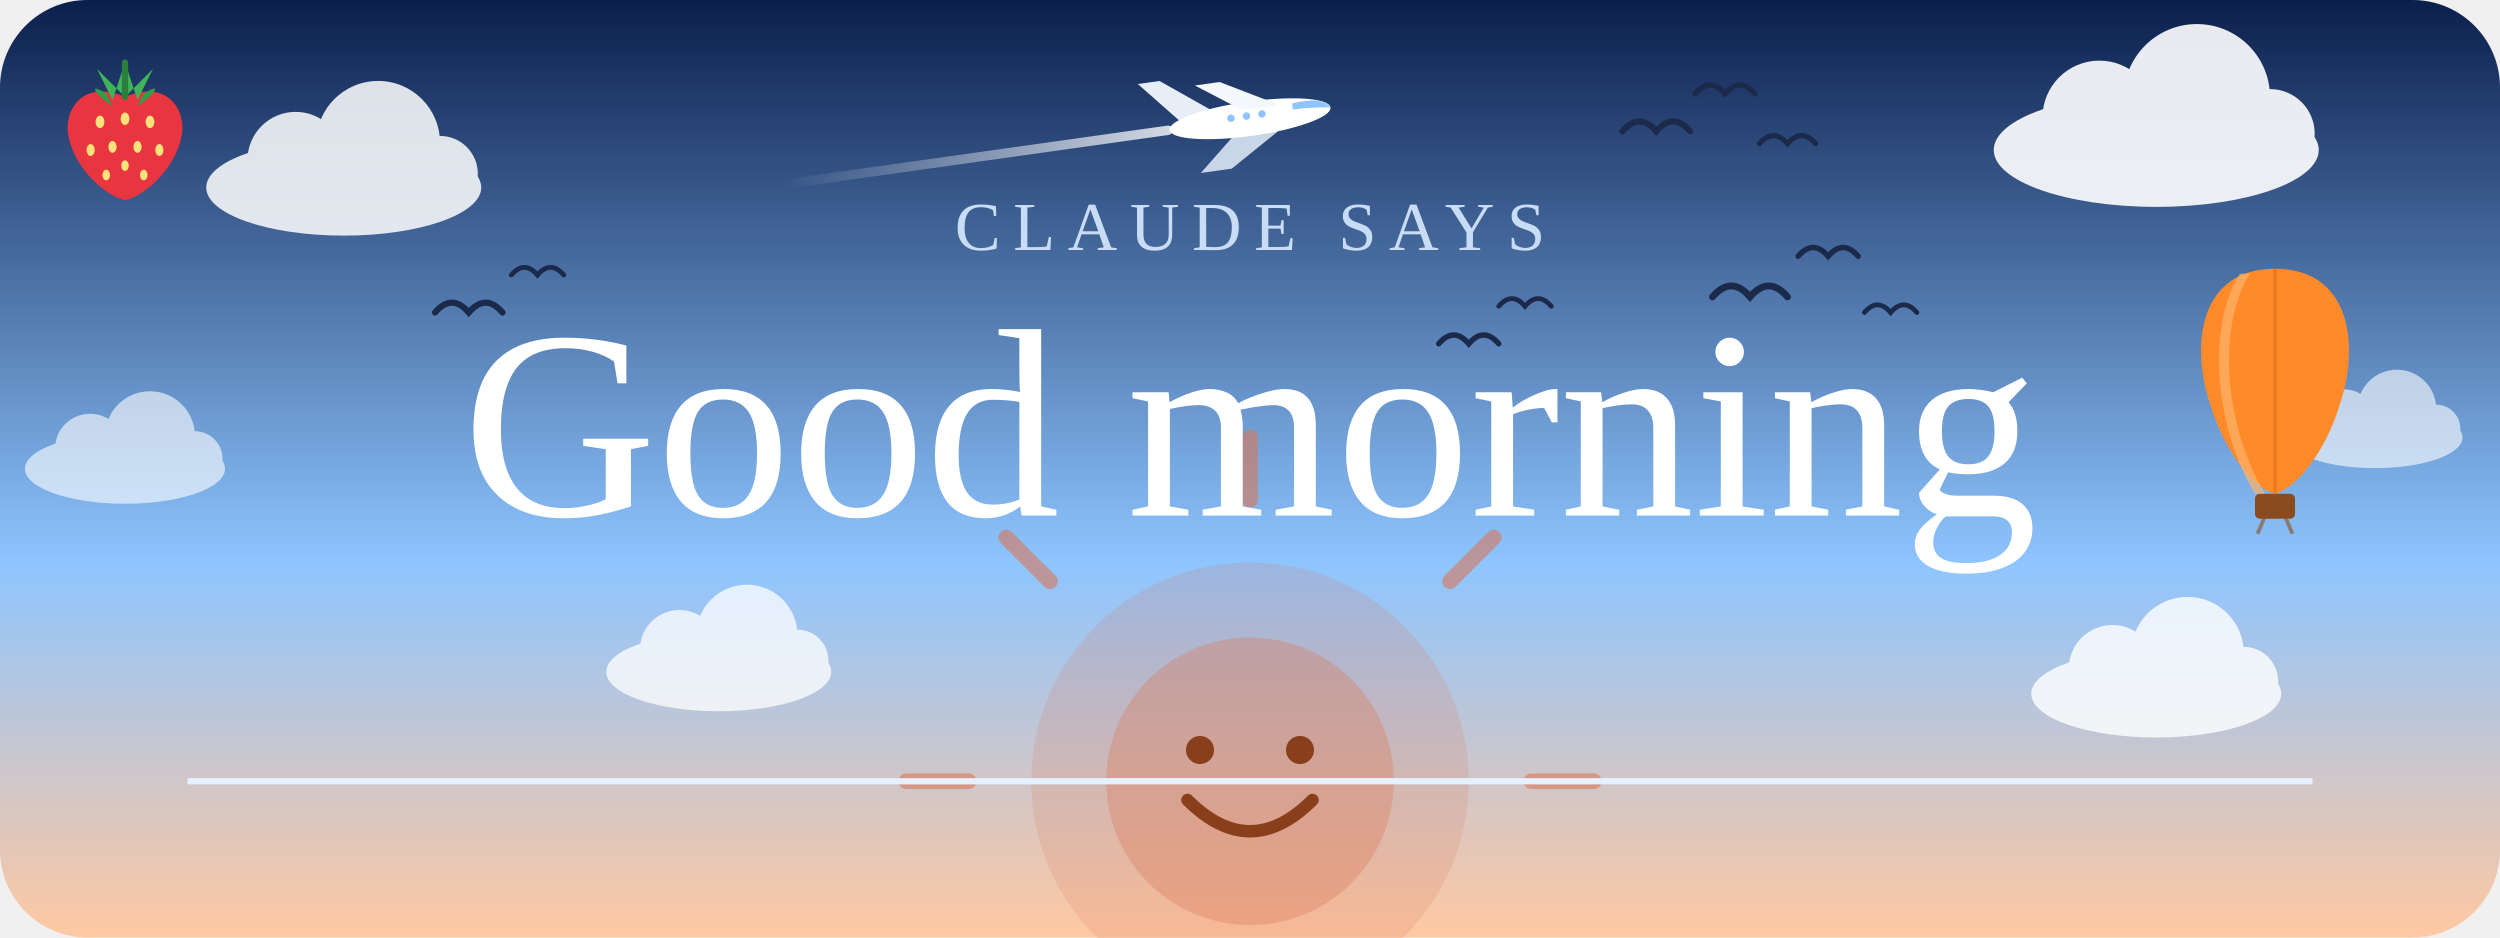
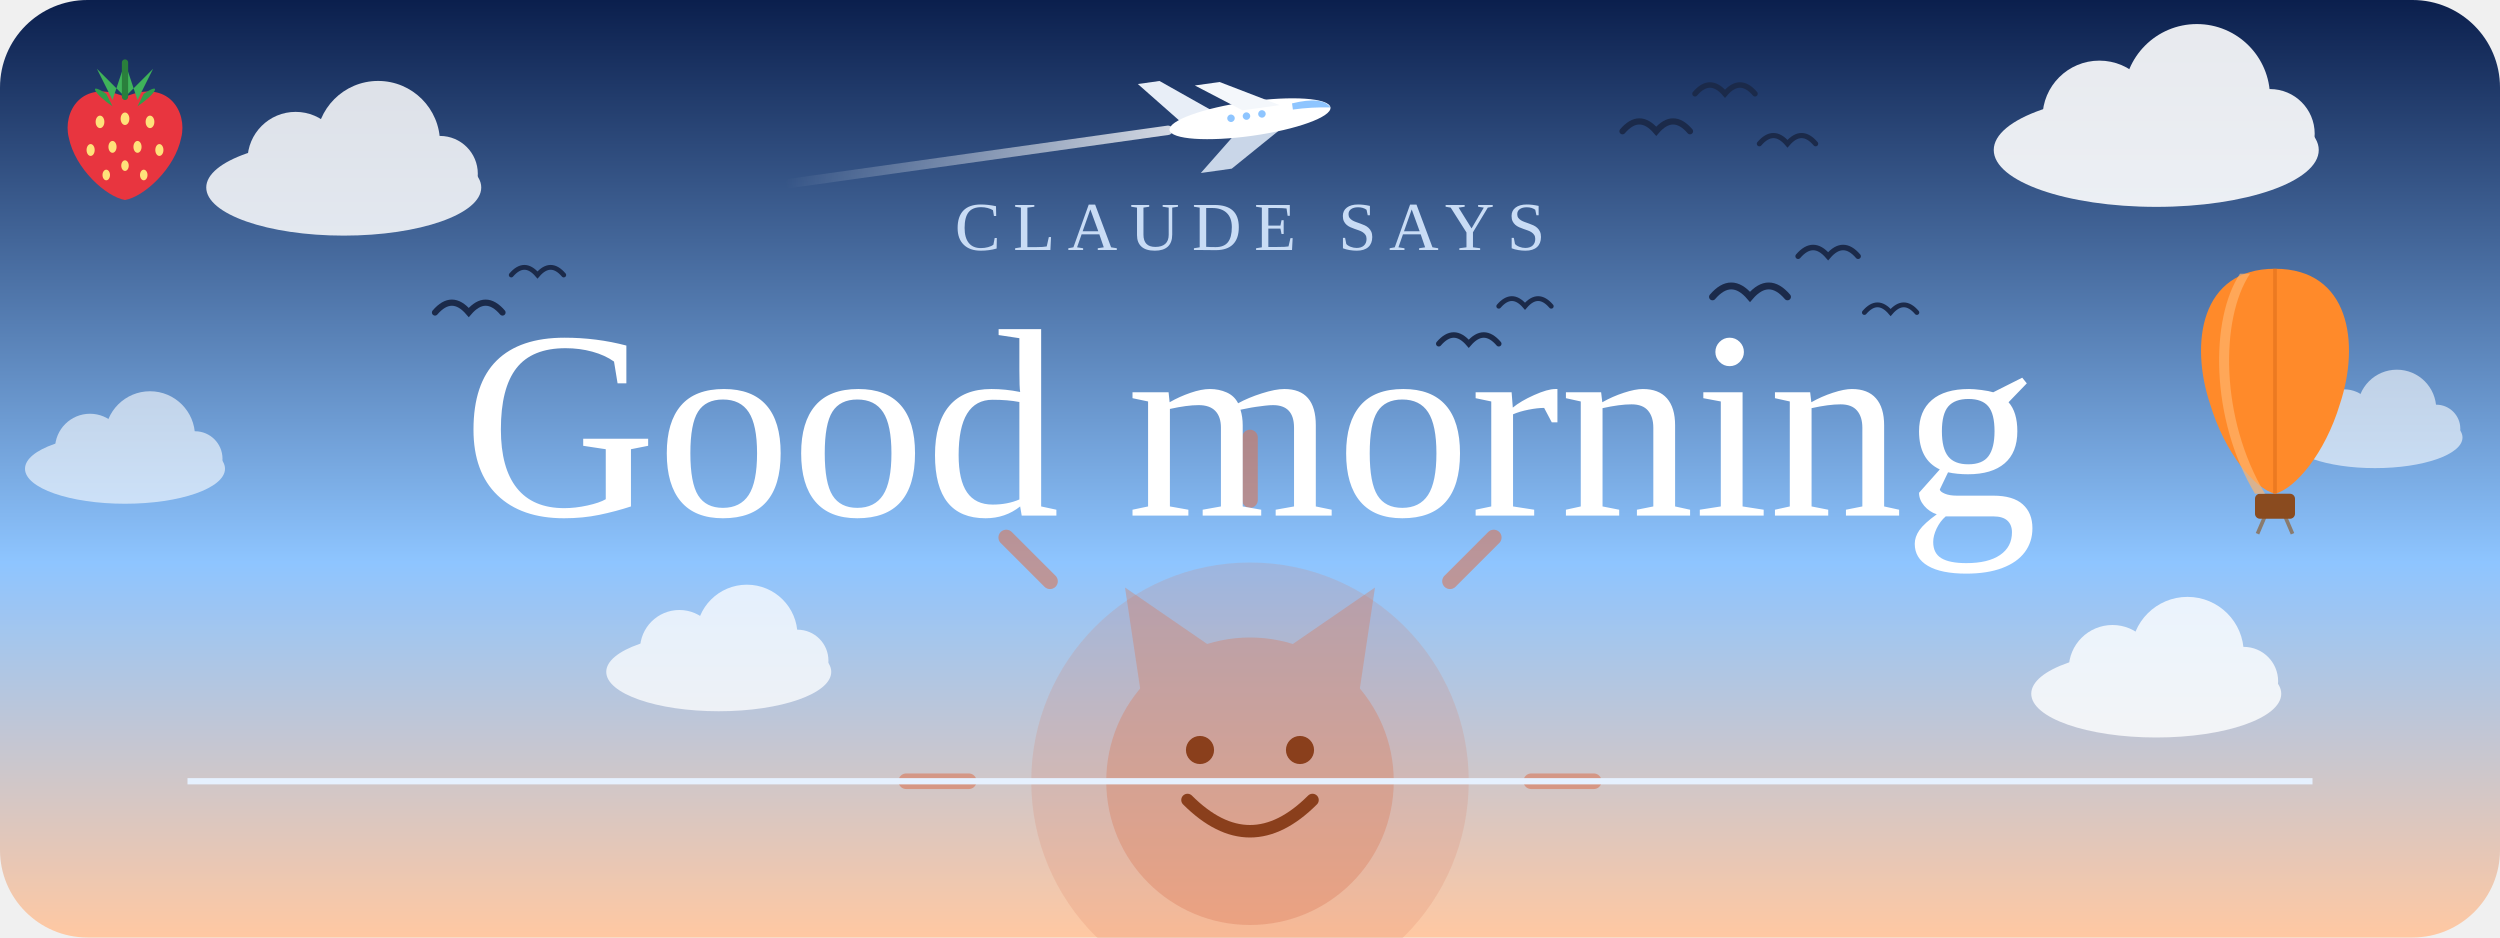
<svg xmlns="http://www.w3.org/2000/svg" viewBox="0 0 800 300" width="800" height="300" role="img" aria-label="Claude says: Good morning">
  <defs>
    <linearGradient id="sky" x1="0" y1="0" x2="0" y2="1">
      <stop offset="0" stop-color="#0B1F4D" />
      <stop offset="0.6" stop-color="#8EC5FF" />
      <stop offset="1" stop-color="#FFC8A2" />
    </linearGradient>
  </defs>
  <rect width="800" height="300" rx="28" fill="url(#sky)" />
  <g fill="#FFFFFF">
    <g transform="translate(110 60) scale(1.1)" opacity="0.85">
      <ellipse cx="0" cy="0" rx="40" ry="14" />
      <circle cx="-14" cy="-8" r="14" />
      <circle cx="10" cy="-13" r="18" />
      <circle cx="28" cy="-4" r="11" />
    </g>
    <g transform="translate(690 48) scale(1.3)" opacity="0.9">
      <ellipse cx="0" cy="0" rx="40" ry="14" />
      <circle cx="-14" cy="-8" r="14" />
      <circle cx="10" cy="-13" r="18" />
      <circle cx="28" cy="-4" r="11" />
    </g>
    <g transform="translate(230 215) scale(0.9)" opacity="0.75">
      <ellipse cx="0" cy="0" rx="40" ry="14" />
      <circle cx="-14" cy="-8" r="14" />
      <circle cx="10" cy="-13" r="18" />
      <circle cx="28" cy="-4" r="11" />
    </g>
    <g transform="translate(690 222) scale(1)" opacity="0.8">
      <ellipse cx="0" cy="0" rx="40" ry="14" />
      <circle cx="-14" cy="-8" r="14" />
      <circle cx="10" cy="-13" r="18" />
      <circle cx="28" cy="-4" r="11" />
    </g>
    <g transform="translate(760 140) scale(0.7)" opacity="0.6">
      <ellipse cx="0" cy="0" rx="40" ry="14" />
      <circle cx="-14" cy="-8" r="14" />
      <circle cx="10" cy="-13" r="18" />
      <circle cx="28" cy="-4" r="11" />
    </g>
    <g transform="translate(40 150) scale(0.8)" opacity="0.6">
      <ellipse cx="0" cy="0" rx="40" ry="14" />
      <circle cx="-14" cy="-8" r="14" />
      <circle cx="10" cy="-13" r="18" />
      <circle cx="28" cy="-4" r="11" />
    </g>
  </g>
  <g fill="none" stroke="#1B2A4A" stroke-width="2.2" stroke-linecap="round">
    <path transform="translate(560 95) scale(1)" d="M-12 0 Q-6 -7 0 0 Q6 -7 12 0" />
    <path transform="translate(585 82) scale(0.8)" d="M-12 0 Q-6 -7 0 0 Q6 -7 12 0" />
    <path transform="translate(605 100) scale(0.7)" d="M-12 0 Q-6 -7 0 0 Q6 -7 12 0" />
    <path transform="translate(150 100) scale(0.9)" d="M-12 0 Q-6 -7 0 0 Q6 -7 12 0" />
    <path transform="translate(172 88) scale(0.7)" d="M-12 0 Q-6 -7 0 0 Q6 -7 12 0" />
  </g>
  <defs>
    <linearGradient id="trail" x1="1" y1="0" x2="0" y2="0">
      <stop offset="0" stop-color="#FFFFFF" stop-opacity="0.8" />
      <stop offset="1" stop-color="#FFFFFF" stop-opacity="0" />
    </linearGradient>
  </defs>
  <g transform="translate(400 38) rotate(-8)">
    <rect x="-150" y="-1.5" width="125" height="3" rx="1.5" fill="url(#trail)" />
    <path d="M-22 -2 L-34 -16 L-27 -16 L-10 -3 Z" fill="#E8EEF7" />
    <path d="M-4 3 L-18 15 L-8 15 L12 3 Z" fill="#C9D6E8" />
    <ellipse cx="0" cy="0" rx="26" ry="5.5" fill="#FFFFFF" />
    <path d="M14 -3 Q24 -4 26 0 Q20 -1 14 -1 Z" fill="#8EC5FF" />
    <circle cx="-6" cy="-1" r="1.2" fill="#8EC5FF" />
    <circle cx="-1" cy="-1" r="1.2" fill="#8EC5FF" />
    <circle cx="4" cy="-1" r="1.2" fill="#8EC5FF" />
    <path d="M-2 -3 L-16 -13 L-8 -13 L10 -3 Z" fill="#F4F7FB" />
  </g>
  <g transform="translate(728 118) scale(0.8)">
    <path d="M-1 52 L-7 66 M1 52 L7 66" stroke="#8A7B6E" stroke-width="1.5" />
    <rect x="-8" y="50" width="16" height="10" rx="2" fill="#8A4B1F" />
    <path d="M0 -40 C-30 -40 -34 -10 -26 14 C-20 34 -8 48 0 50 C8 48 20 34 26 14 C34 -10 30 -40 0 -40 Z" fill="#FF8A2A" />
    <path d="M-10 -38 C-22 -20 -22 20 -4 50 L-8 50 C-26 20 -26 -20 -14 -38 Z" fill="#FFB36B" opacity="0.7" />
    <path d="M0 -40 L0 50" stroke="#E0701A" stroke-width="1.5" opacity="0.6" />
  </g>
  <g fill="none" stroke="#1B2A4A" stroke-width="2.2" stroke-linecap="round">
    <path transform="translate(530 42) scale(0.9)" d="M-12 0 Q-6 -7 0 0 Q6 -7 12 0" />
    <path transform="translate(552 30) scale(0.8)" d="M-12 0 Q-6 -7 0 0 Q6 -7 12 0" />
    <path transform="translate(572 46) scale(0.75)" d="M-12 0 Q-6 -7 0 0 Q6 -7 12 0" />
  </g>
  <g fill="none" stroke="#1B2A4A" stroke-width="2.2" stroke-linecap="round">
    <path transform="translate(470 110) scale(0.8)" d="M-12 0 Q-6 -7 0 0 Q6 -7 12 0" />
    <path transform="translate(488 98) scale(0.7)" d="M-12 0 Q-6 -7 0 0 Q6 -7 12 0" />
  </g>
  <g transform="translate(40 42)">
    <path d="M0 -11 C-14 -17 -20 -6 -18 2 C-16 12 -6 21 0 22 C6 21 16 12 18 2 C20 -6 14 -17 0 -11 Z" fill="#E8353F" />
    <path d="M-6 -12 C-12 -16 -10 -12 -4 -8 Z M6 -12 C12 -16 10 -12 4 -8 Z" fill="#2F9E4A" />
    <path d="M0 -11 L-9 -20 L-4 -10 L0 -22 L4 -10 L9 -20 Z" fill="#3FB35A" />
    <path d="M0 -11 L0 -22" stroke="#2A7F3C" stroke-width="2" stroke-linecap="round" />
    <g fill="#FFE27A">
      <ellipse cx="-8" cy="-3" rx="1.4" ry="2" />
      <ellipse cx="0" cy="-4" rx="1.4" ry="2" />
      <ellipse cx="8" cy="-3" rx="1.4" ry="2" />
      <ellipse cx="-11" cy="6" rx="1.3" ry="1.9" />
      <ellipse cx="-4" cy="5" rx="1.3" ry="1.9" />
      <ellipse cx="4" cy="5" rx="1.3" ry="1.9" />
      <ellipse cx="11" cy="6" rx="1.3" ry="1.9" />
      <ellipse cx="-6" cy="14" rx="1.2" ry="1.7" />
      <ellipse cx="6" cy="14" rx="1.2" ry="1.7" />
      <ellipse cx="0" cy="11" rx="1.2" ry="1.7" />
    </g>
  </g>
  <g transform="translate(400 250)">
    <circle r="70" fill="#D97757" opacity="0.18" />
-     <circle r="46" fill="#D97757" opacity="0.35" />
+     <g opacity="0.35" fill="#D97757">
+       <circle r="46" />
+       <path d="M-34 -22 L-40 -62 L-8 -40 Z" />
+       <path d="M34 -22 L40 -62 L8 -40 Z" />
+     </g>
    <g fill="#8A3F1C" stroke="none">
      <circle cx="-16" cy="-10" r="4.5" />
      <circle cx="16" cy="-10" r="4.5" />
    </g>
    <path d="M-20 6 Q0 26 20 6" fill="none" stroke="#8A3F1C" stroke-width="4" stroke-linecap="round" />
    <g stroke="#D97757" stroke-width="5" stroke-linecap="round" opacity="0.6">
      <line x1="0" y1="-90" x2="0" y2="-110" />
      <line x1="64" y1="-64" x2="78" y2="-78" />
      <line x1="-64" y1="-64" x2="-78" y2="-78" />
      <line x1="90" y1="0" x2="110" y2="0" />
      <line x1="-90" y1="0" x2="-110" y2="0" />
    </g>
  </g>
  <line x1="60" y1="250" x2="740" y2="250" stroke="#E6F1FF" stroke-width="2" />
  <text x="400" y="80" text-anchor="middle" font-family="Georgia, 'Times New Roman', serif" font-size="22" letter-spacing="4" fill="#C9DCF5">CLAUDE SAYS</text>
  <text x="400" y="165" text-anchor="middle" font-family="Georgia, 'Times New Roman', serif" font-size="86" fill="#FFFFFF">Good morning</text>
</svg>
